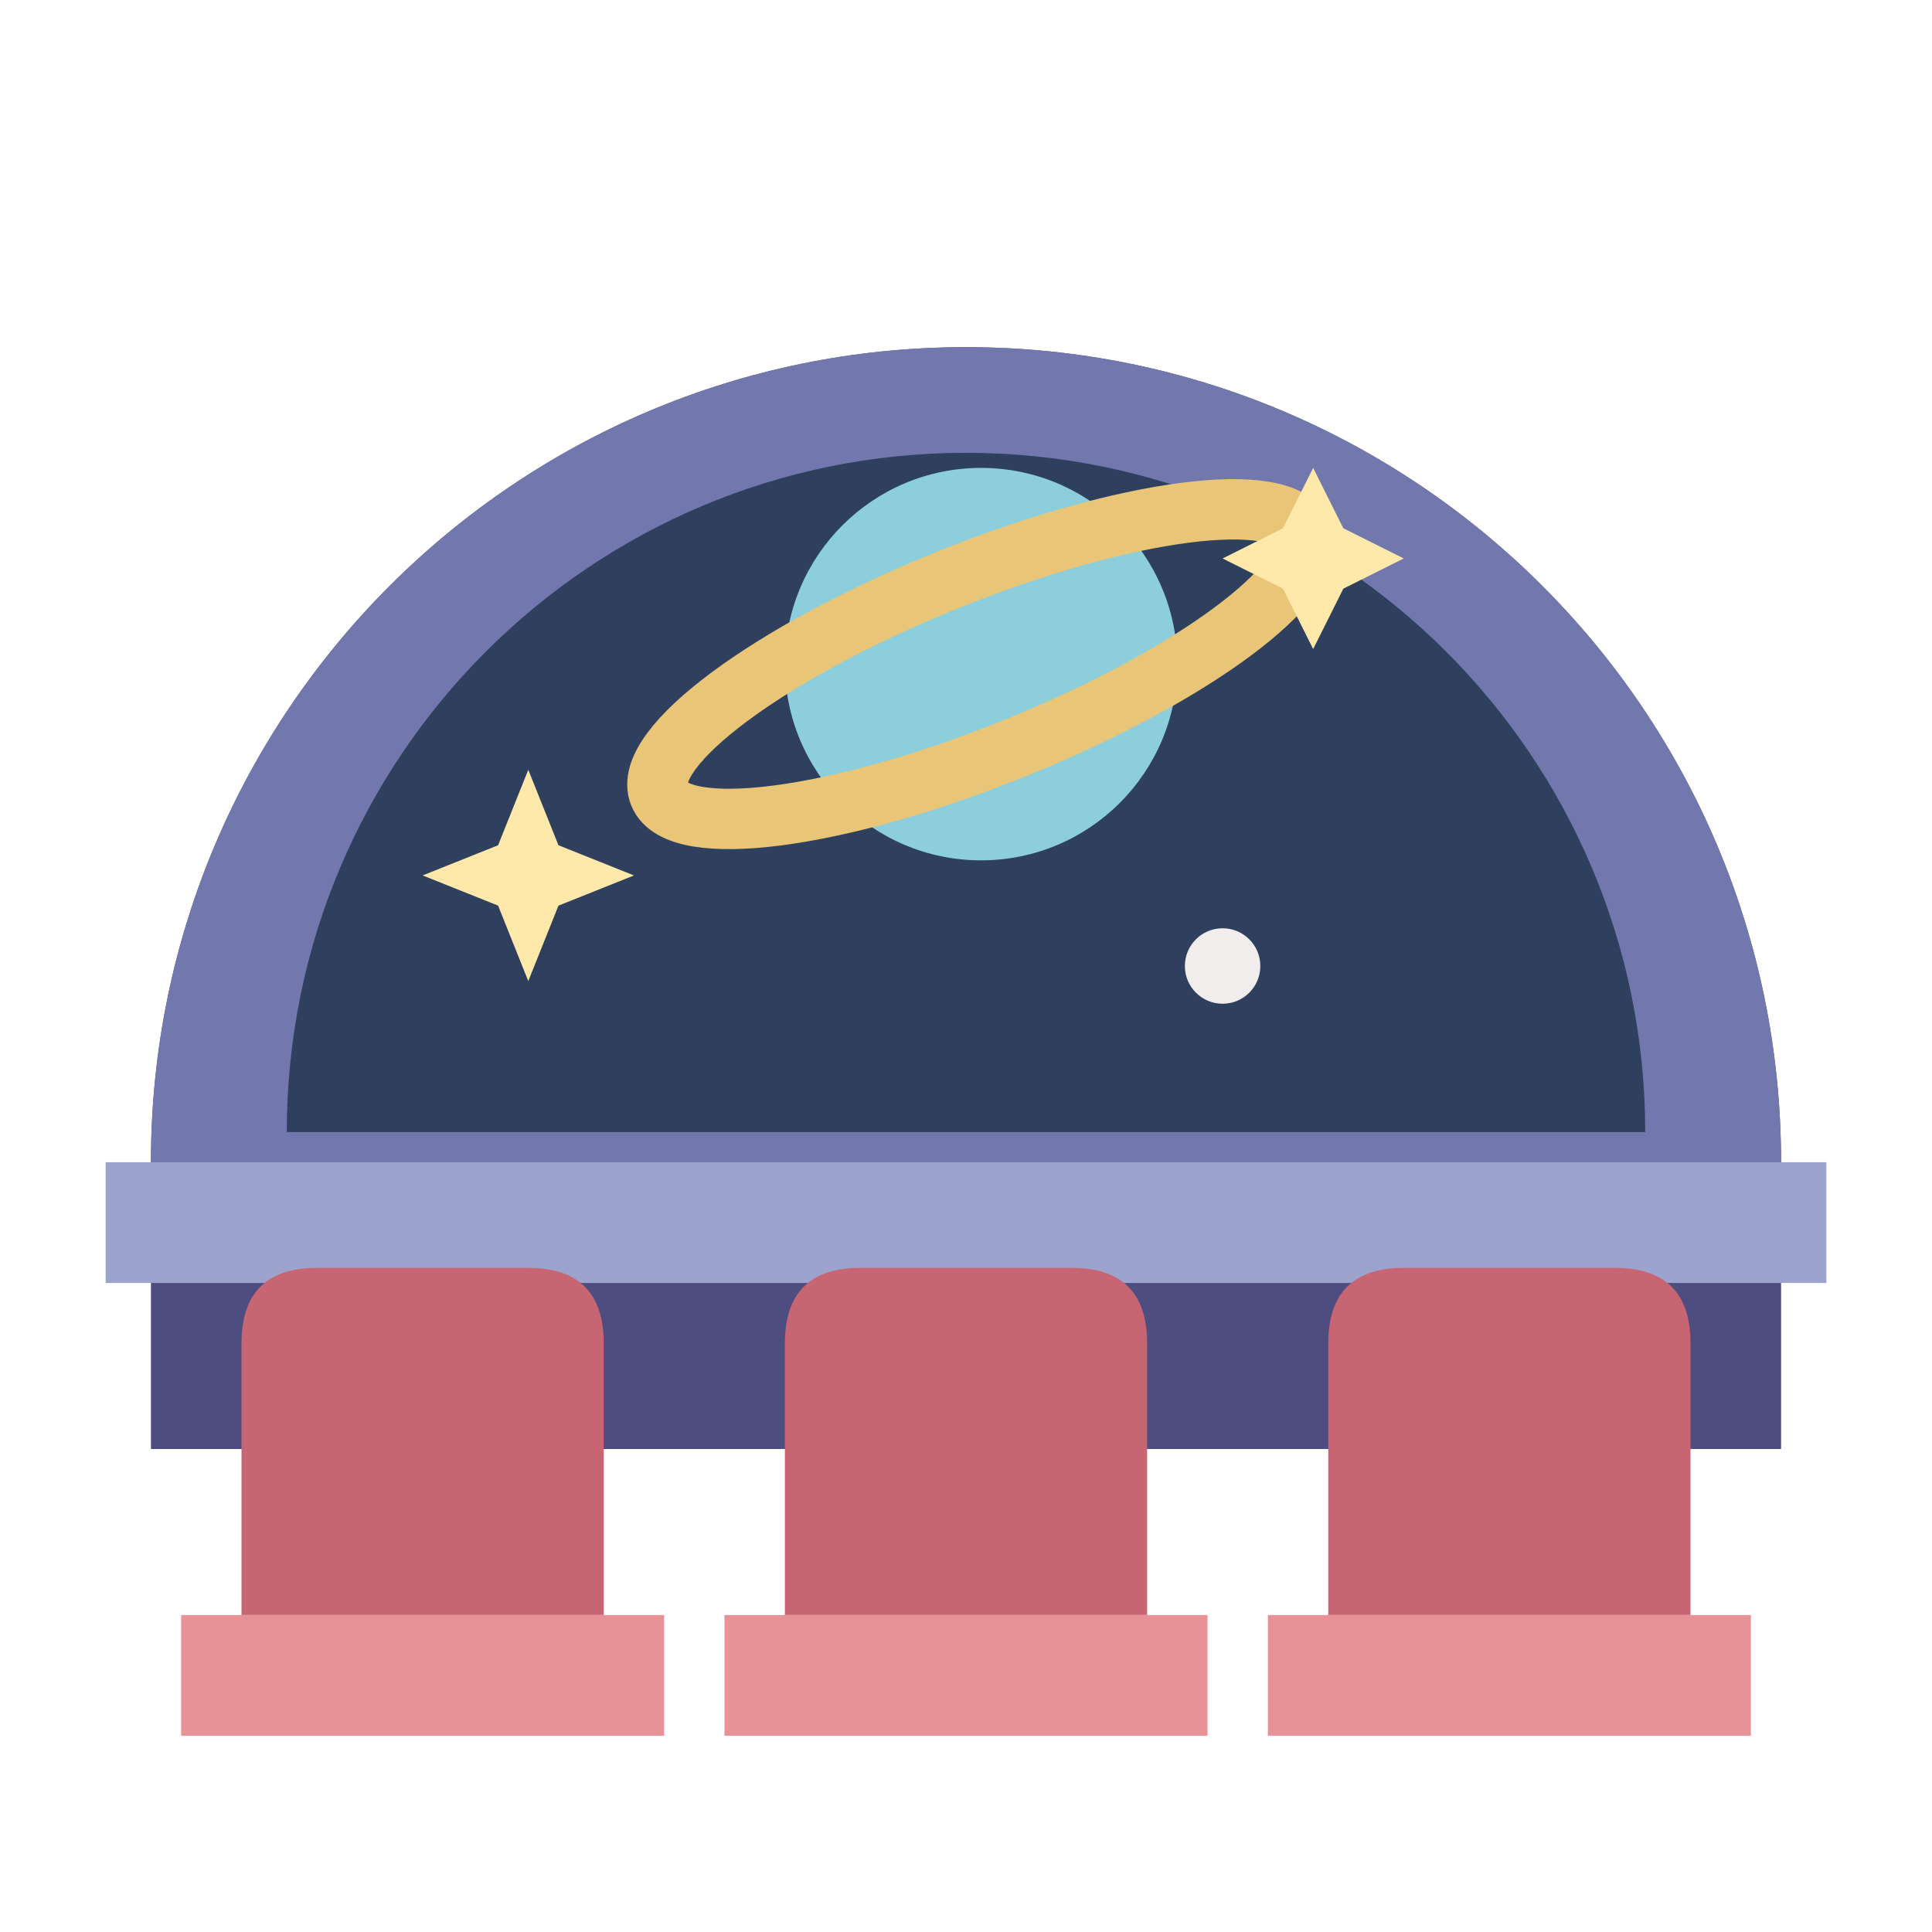
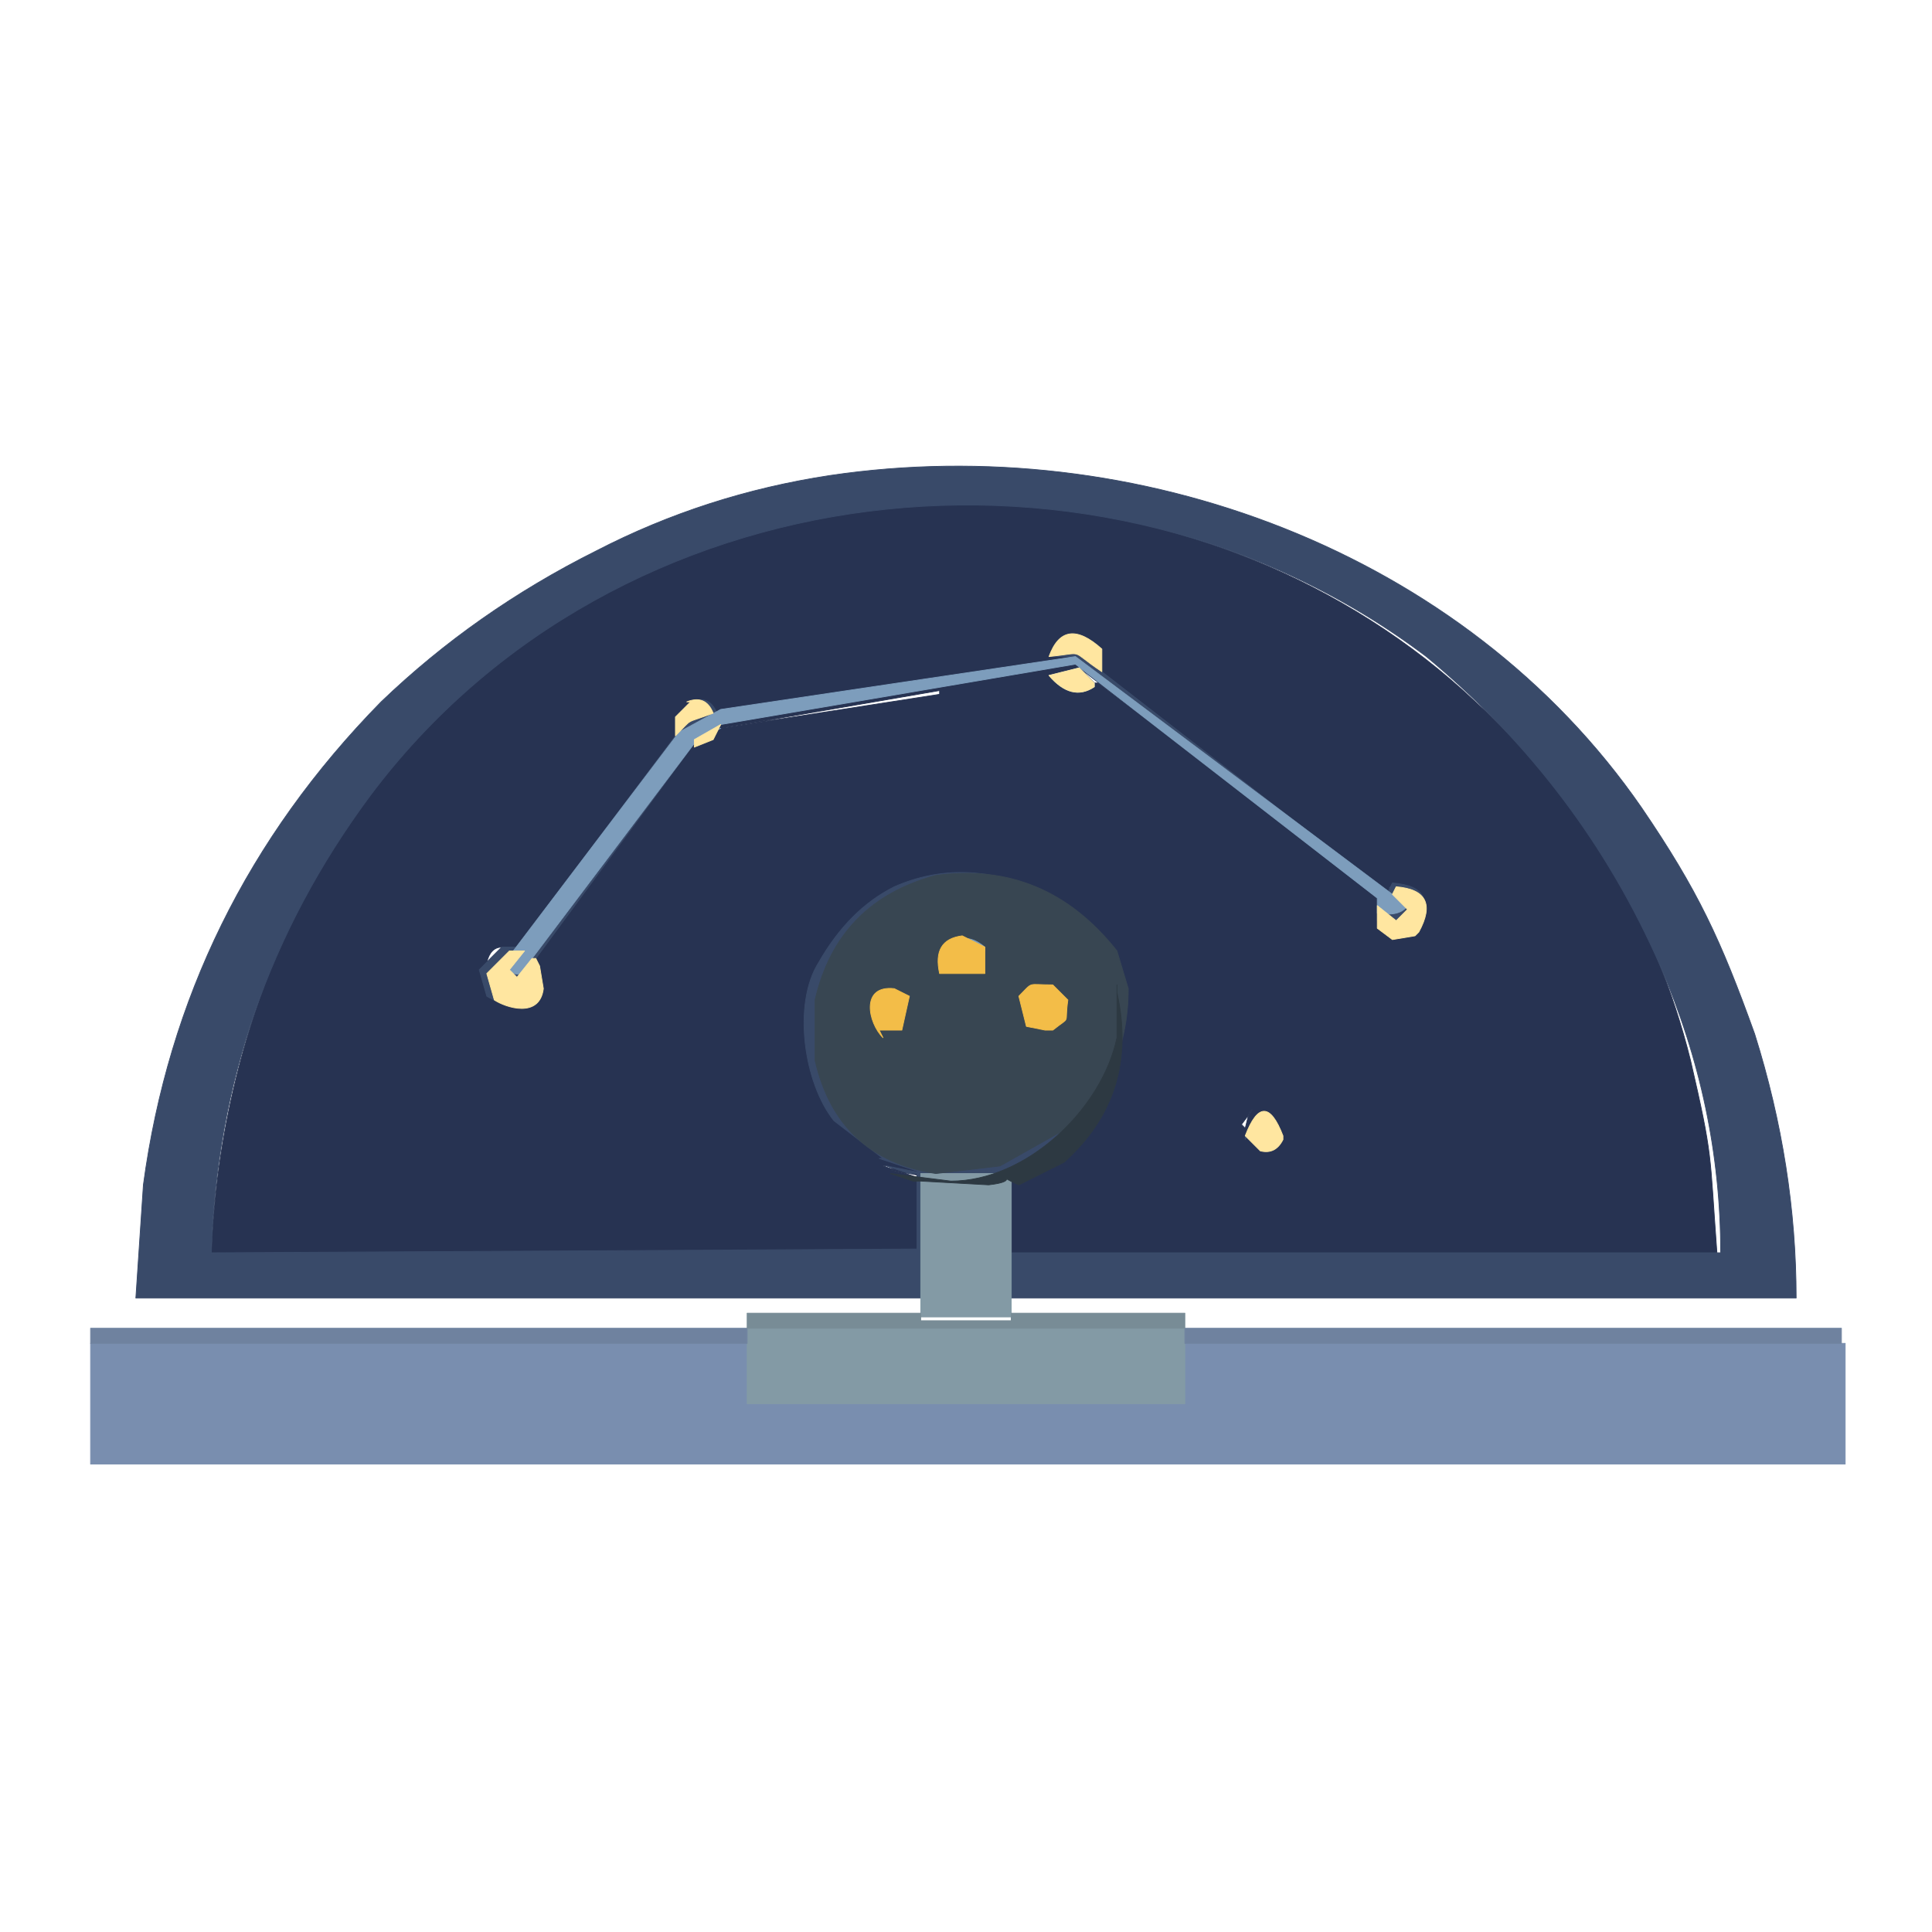
- <svg xmlns="http://www.w3.org/2000/svg" viewBox="0 0 128 128" width="128" height="128">
-   <path d="M10 77a54 54 0 0 1 108 0v19H10z" fill="#4D4D80" />
-   <path d="M10 77a54 54 0 0 1 108 0H10z" fill="#7277AE" />
-   <path d="M19 75a45 45 0 0 1 90 0z" fill="#2E405E" />
-   <circle cx="65" cy="44" r="13" fill="#8CCEDB" />
-   <ellipse cx="65" cy="44" rx="23" ry="6" transform="rotate(-22 65 44)" fill="none" stroke="#E9C577" stroke-width="4" />
-   <path d="m35 51 2 5 5 2-5 2-2 5-2-5-5-2 5-2zm52-20 2 4 4 2-4 2-2 4-2-4-4-2 4-2z" fill="#FFE9AA" />
-   <circle cx="81" cy="64" r="2.5" fill="#F1EDEC" />
-   <path d="M7 77h114v8H7z" fill="#9CA3CD" />
-   <path d="M16 89q0-5 5-5h14q5 0 5 5v18h-24z" fill="#C76573" />
-   <path d="M12 107h32v8h-32z" fill="#E69296" />
-   <path d="M52 89q0-5 5-5h14q5 0 5 5v18h-24z" fill="#C76573" />
-   <path d="M48 107h32v8h-32z" fill="#E69296" />
-   <path d="M88 89q0-5 5-5h14q5 0 5 5v18h-24z" fill="#C76573" />
-   <path d="M84 107h32v8h-32z" fill="#E69296" />
+ <svg xmlns="http://www.w3.org/2000/svg" viewBox="0 0 128 128" fill="currentColor" stroke="currentColor" stroke-width=".20" stroke-linejoin="round" fill-rule="evenodd">
+   <g transform="scale(.25)">
+     <path color="#273352" d="M56 332h399c-2-27-1-25-7-51Q434 225 391 186C322 121 208 115 134 174Q99 202 78 242Q58 285 56 332ZM271 312l10-6l-11 6ZM229 242l-11 14c8-12 3-8 11-14ZM215 266v15v-15ZM232 307l-5-5l5 5ZM246 312l-10-2l4 1l-5-2h1h-2l12 4ZM263 310l-16 2l17-2ZM276 303l-13 7l13-7ZM249 183l-58 10l58-9ZM303 190l-12-9h-1l-4-4l17 13ZM374 240l-6-5h3h-1l4 4ZM133 251l-4 4q1-4 4-4ZM191 193l-6 3l6-3ZM330 299l1-4l1-1l-3 4Z" />
+     <path color="#798eaf" d="M24 388h465v-32L24 356v32Z" />
+     <path color="#394a69" d="M36 344h440q0-35-11-70c-9-25-15-38-30-60C388 146 301 114 220 126q-33 5-62 20q-32 16-57 40Q48 240 38 314l-2 30ZM268 312l13-6q21-18 14-45v2c-6-25-33-39-58-28q-12 6-20 20c-7 11-4 32 4 42l13 10h-1l12 4l-10-2l6 2h2v20L56 332Q58 265 98 211C163 124 292 109 378 174q41 34 62 82q16 37 16 76h-188v-20ZM263 310l-16 2l17-2ZM276 303l-13 7l13-7ZM142 254l42-57v0l5-2l2-3l94-16l80 62v6l4 3l6-1q7-11-6-12l-1 2l4 4L292 178v-6q-10-9-14 2h7l-95 15q-2-5-7-3l-4 4v5l-42 56h-4l-6 6l2 7c3 2 12 5 13-3l-1-6ZM191 193l-6 3l6-3ZM290 181l-4-4l-8 2q6 7 12 3ZM330 301l4 4q4 1 6-3q-5-13-10 0Z" />
+     <path color="#839aa5" d="M268 350v-39h-24v38h24ZM314 372v-20h-116v20h116Z" />
+     <path color="#384652" d="M248 232q-26 7-32 33v16q6 26 32 30l17-2l16-9q18-14 18-38l-3-10Q277 228 248 232Z" />
+     <path color="#6f829f" d="M198 356v-4L24 352v4h174ZM488 356v-4h-174v4h174Z" />
+     <path color="#7d9dbc" d="M134 256l2 2l7 1l-2-5l43-57v0l5-2l2-3l94-16l80 62v4q6 1 8-2L285 174l-94 14l-11 6l-47 62ZM191 193l-6 3l6-3ZM261 251q-6-5-10 1h10ZM290 181l-4-4l-8 2q6 7 12 3Z" />
+     <path color="#ffe6a0" d="M278 174c10-1 5-2 14 4v-6q-10-9-14 2ZM290 181l-4-4l-8 2q6 7 12 3ZM183 186l-4 4v5c5-5 2-3 10-6q-2-5-7-3ZM191 192l-7 4v2l5-2l2-4ZM376 247q6-11-6-12l-1 2l4 4l-3 3l-5-4v6l4 3l6-1ZM142 254h-1l-4 5l-2-2l4-5h-4l-6 6l2 7c3 2 12 5 13-3l-1-6ZM340 301q-5-13-10 0l4 4q4 1 6-3Z" />
+     <path color="#f3bd48" d="M250 258h11v-7l-6-3q-8 1-6 10ZM233 273h6l2-9l-4-2c-9-1-7 9-3 13ZM279 273c5-4 3-1 4-8l-4-4c-7 0-5-1-9 3l2 8l5 1Z" />
+     <path color="#2d3942" d="M296 261v14c-4 19-24 38-44 38l-16-2l6 2h2l18 1c9-1 1-3 8 0l12-6q20-18 14-45Z" />
+     <path color="#788c96" d="M198 352h116v-4h-46v2h-24v-2h-46v4Z" />
+   </g>
</svg>
